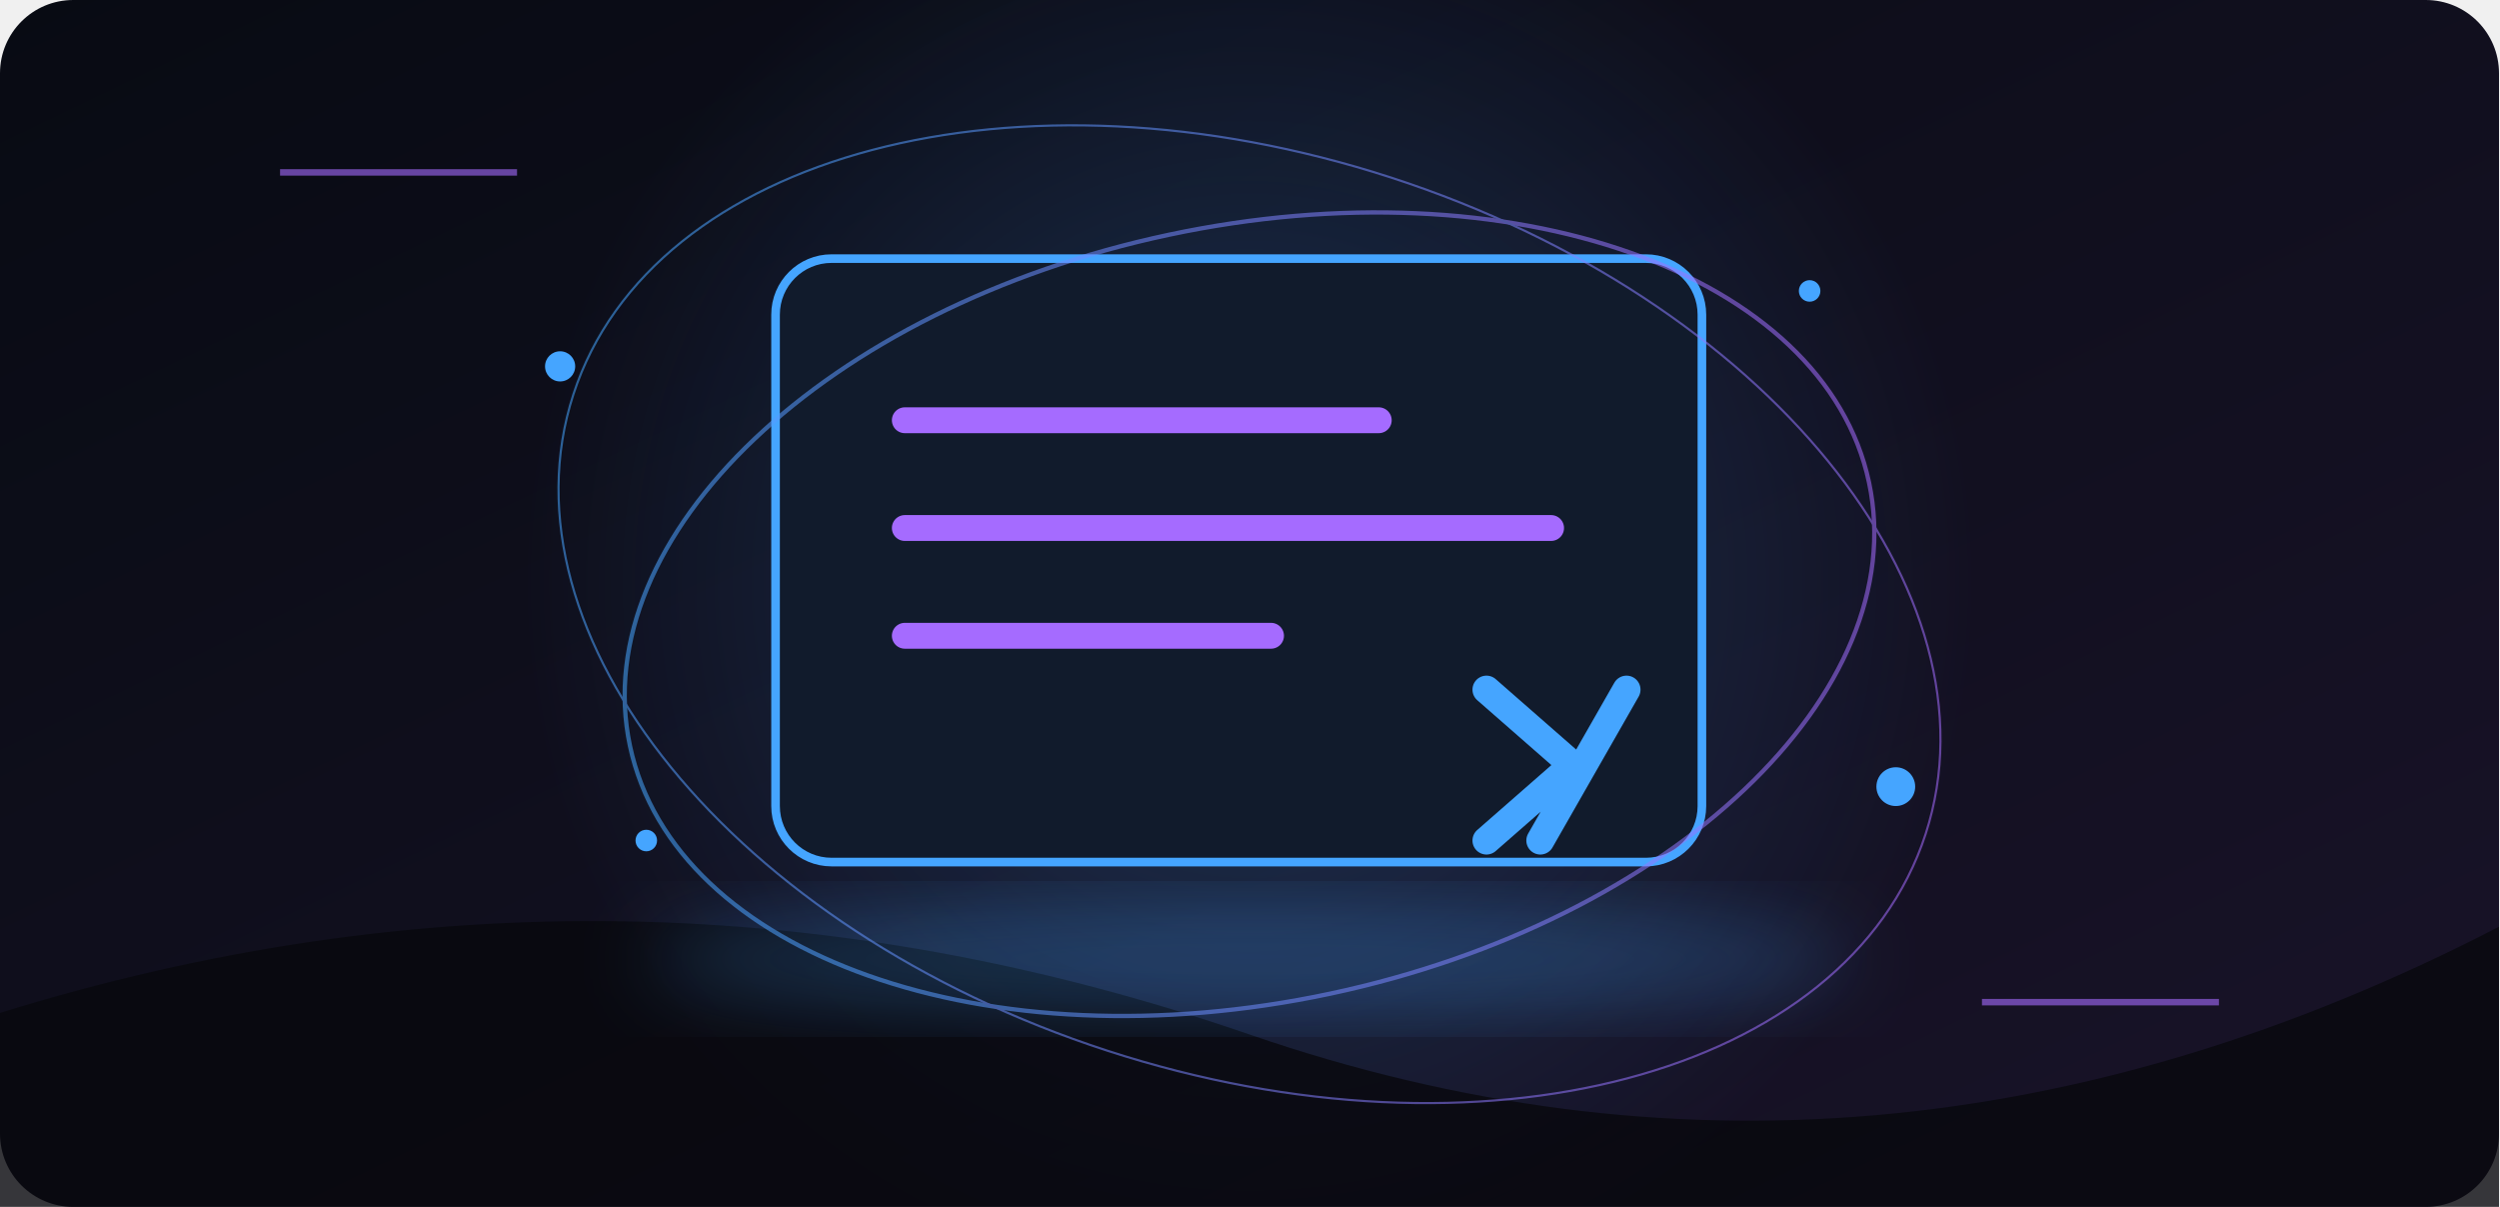
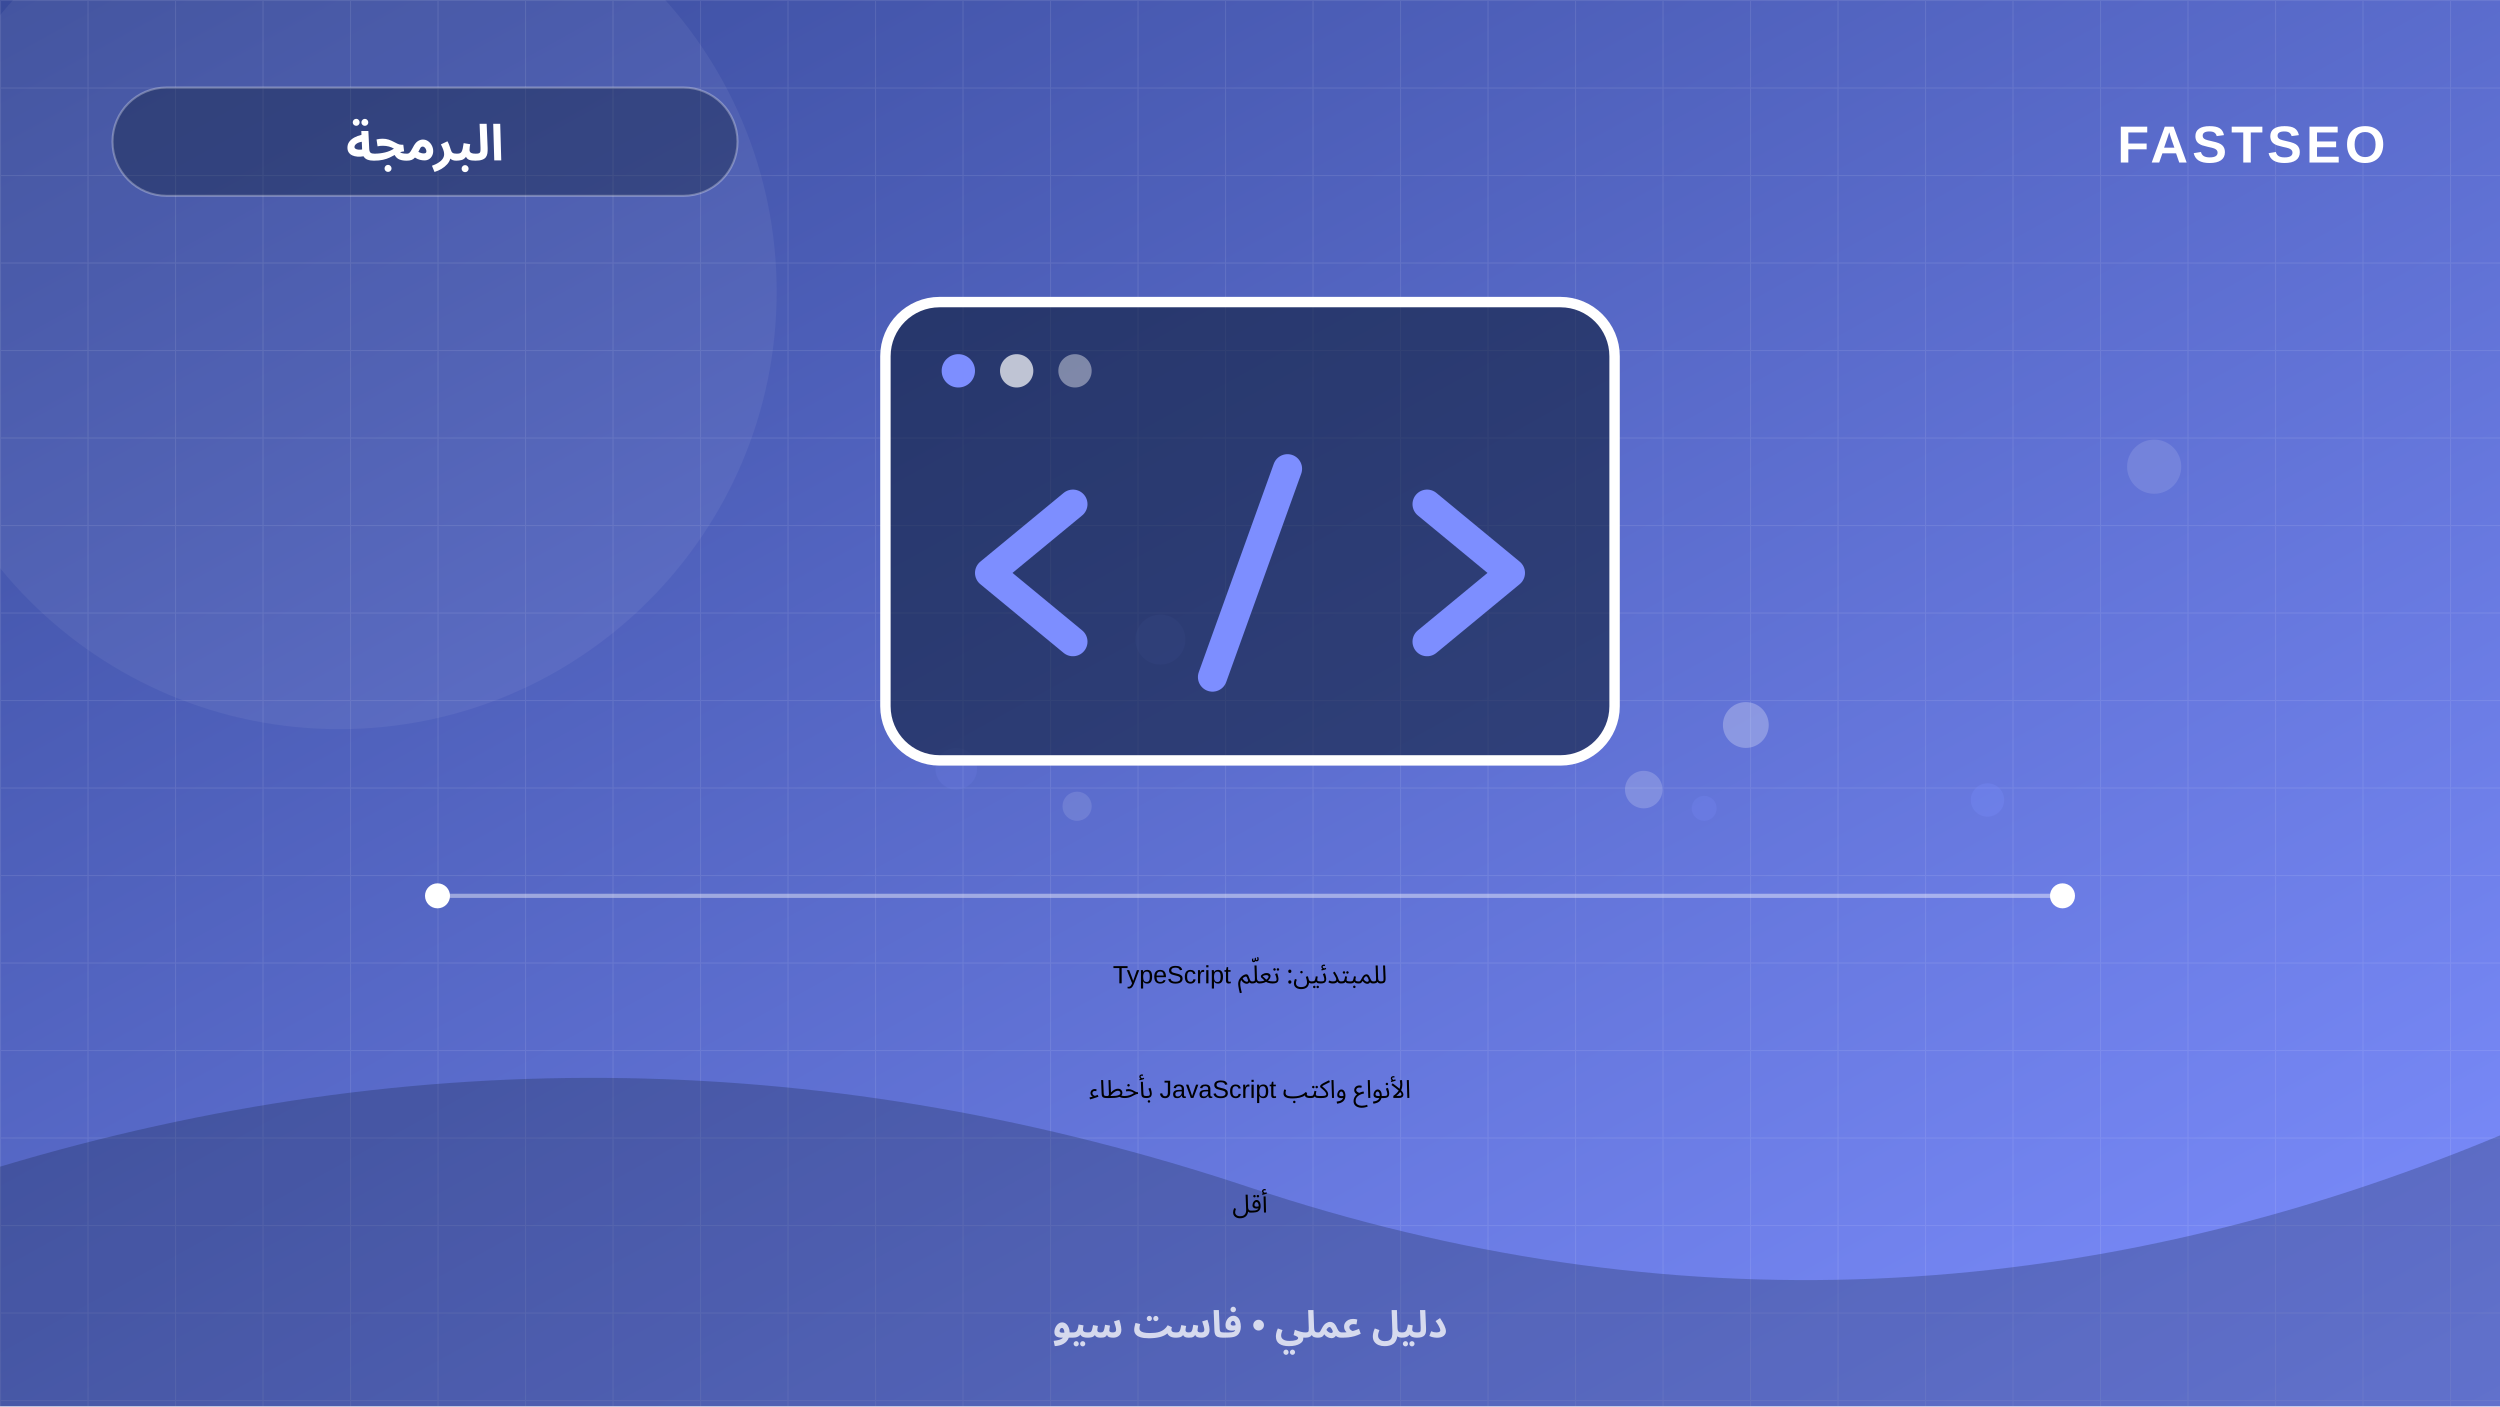
- <svg xmlns="http://www.w3.org/2000/svg" viewBox="0 0 1160 560" role="img" aria-label="TypeScript للمبتدئين: تعلّم الأنواع واكتب JavaScript بأخطاء أقل">
+ <svg xmlns="http://www.w3.org/2000/svg" width="1200" height="675" viewBox="0 0 1200 675" role="img" aria-labelledby="title desc">
  <defs>
-     <linearGradient id="bg" x2="1" y2="1">
-       <stop stop-color="#080b13" />
-       <stop offset="1" stop-color="#191329" />
+     <linearGradient id="bg" x1="0" y1="0" x2="1" y2="1">
+       <stop offset="0" stop-color="#394B9B" />
+       <stop offset="1" stop-color="#7D8EFF" />
    </linearGradient>
-     <linearGradient id="glow">
-       <stop stop-color="#45a5ff" />
-       <stop offset="1" stop-color="#a56bff" />
-     </linearGradient>
-     <radialGradient id="light">
-       <stop stop-color="#45a5ff" stop-opacity=".24" />
-       <stop offset="1" stop-color="#45a5ff" stop-opacity="0" />
+     <radialGradient id="orb">
+       <stop stop-color="#fff" stop-opacity=".5" />
+       <stop offset="1" stop-color="#fff" stop-opacity="0" />
    </radialGradient>
-     <filter id="shadow">
-       <feGaussianBlur stdDeviation="18" />
-     </filter>
+     <pattern id="grid" width="42" height="42" patternUnits="userSpaceOnUse">
+       <path d="M42 0H0V42" fill="none" stroke="#fff" stroke-opacity=".09" stroke-width="1" />
+     </pattern>
  </defs>
-   <rect width="1160" height="560" rx="34" fill="url(#bg)" />
-   <circle cx="580" cy="270" r="340" fill="url(#light)" />
-   <path d="M0 470 Q290 380 580 480T1160 430V560H0Z" fill="#07080d" opacity=".8" />
-   <ellipse cx="580" cy="445" rx="280" ry="30" fill="#45a5ff" opacity=".22" filter="url(#shadow)" />
-   <rect x="360" y="120" width="430" height="280" rx="26" fill="#111b2c" stroke="#45a5ff" stroke-width="4" />
-   <path d="M420 195h220M420 245h300M420 295h170" stroke="#a56bff" stroke-width="12" stroke-linecap="round" />
-   <path d="m690 320 40 35-40 35m65-70-40 70" stroke="#45a5ff" stroke-width="13" fill="none" stroke-linecap="round" />
-   <g fill="none" stroke="url(#glow)" opacity=".55">
-     <ellipse cx="580" cy="285" rx="294" ry="180" stroke-width="2" transform="rotate(-12 580 285)" />
-     <ellipse cx="580" cy="285" rx="330" ry="213" stroke-width="1" transform="rotate(18 580 285)" />
+   <rect width="1200" height="675" fill="url(#bg)" />
+   <rect width="1200" height="675" fill="url(#grid)" />
+   <path d="M0 560Q300 470 600 570T1200 545V675H0Z" fill="#07152B" opacity=".24" />
+   <circle cx="162.8" cy="140" r="210" fill="#fff" opacity=".055" />
+   <circle cx="1034" cy="224" r="13" fill="#fff" opacity="0.12" />
+   <circle cx="557" cy="307" r="12" fill="#7D8EFF" opacity="0.19" />
+   <circle cx="838" cy="348" r="11" fill="#fff" opacity="0.26" />
+   <circle cx="459" cy="369" r="10" fill="#7D8EFF" opacity="0.12" />
+   <circle cx="789" cy="379" r="9" fill="#fff" opacity="0.19" />
+   <circle cx="954" cy="384" r="8" fill="#7D8EFF" opacity="0.26" />
+   <circle cx="517" cy="387" r="7" fill="#fff" opacity="0.12" />
+   <circle cx="818" cy="388" r="6" fill="#7D8EFF" opacity="0.19" />
+   <g font-family="Noto Sans Arabic,Tahoma,Arial,sans-serif">
+     <rect x="54" y="42" width="300" height="52" rx="26" fill="#07152B" fill-opacity=".35" stroke="#fff" stroke-opacity=".3" />
+     <text x="204" y="77" text-anchor="middle" fill="#fff" font-size="24" font-weight="800" direction="rtl">البرمجة</text>
+     <text x="1145" y="78" text-anchor="end" fill="#fff" font-size="25" font-weight="900" letter-spacing="2">FASTSEO</text>
+     <g transform="translate(600 250)">
+       <rect x="-175" y="-105" width="350" height="220" rx="26" fill="#09172E" fill-opacity=".55" stroke="#fff" stroke-width="5" />
+       <circle cx="-140" cy="-72" r="8" fill="#7D8EFF" />
+       <circle cx="-112" cy="-72" r="8" fill="#fff" fill-opacity=".7" />
+       <circle cx="-84" cy="-72" r="8" fill="#fff" fill-opacity=".4" />
+       <path d="M-85 -8L-125 25 -85 58 M85 -8L125 25 85 58 M18 -25L-18 75" fill="none" stroke="#7D8EFF" stroke-width="14" stroke-linecap="round" stroke-linejoin="round" />
+     </g>
+     <path d="M210 430H990" stroke="#fff" stroke-opacity=".42" stroke-width="2" />
+     <circle cx="210" cy="430" r="6" fill="#fff" />
+     <circle cx="990" cy="430" r="6" fill="#fff" />
+     <text x="600" y="472" text-anchor="middle" direction="rtl" unicode-bidi="plaintext" class="headline">TypeScript للمبتدئين: تعلّم</text>
+     <text x="600" y="527" text-anchor="middle" direction="rtl" unicode-bidi="plaintext" class="headline">الأنواع واكتب JavaScript بأخطاء</text>
+     <text x="600" y="582" text-anchor="middle" direction="rtl" unicode-bidi="plaintext" class="headline">أقل</text>
+     <text x="600" y="642" text-anchor="middle" fill="#fff" opacity=".76" font-size="18" font-weight="600" direction="rtl">دليل عملي • فاست سيو</text>
  </g>
-   <g fill="#45a5ff">
-     <circle cx="260" cy="170" r="7" />
-     <circle cx="880" cy="365" r="9" />
-     <circle cx="840" cy="135" r="5" />
-     <circle cx="300" cy="390" r="5" />
-   </g>
-   <path d="M130 80h110M920 465h110" stroke="#a56bff" stroke-width="3" opacity=".6" />
</svg>
